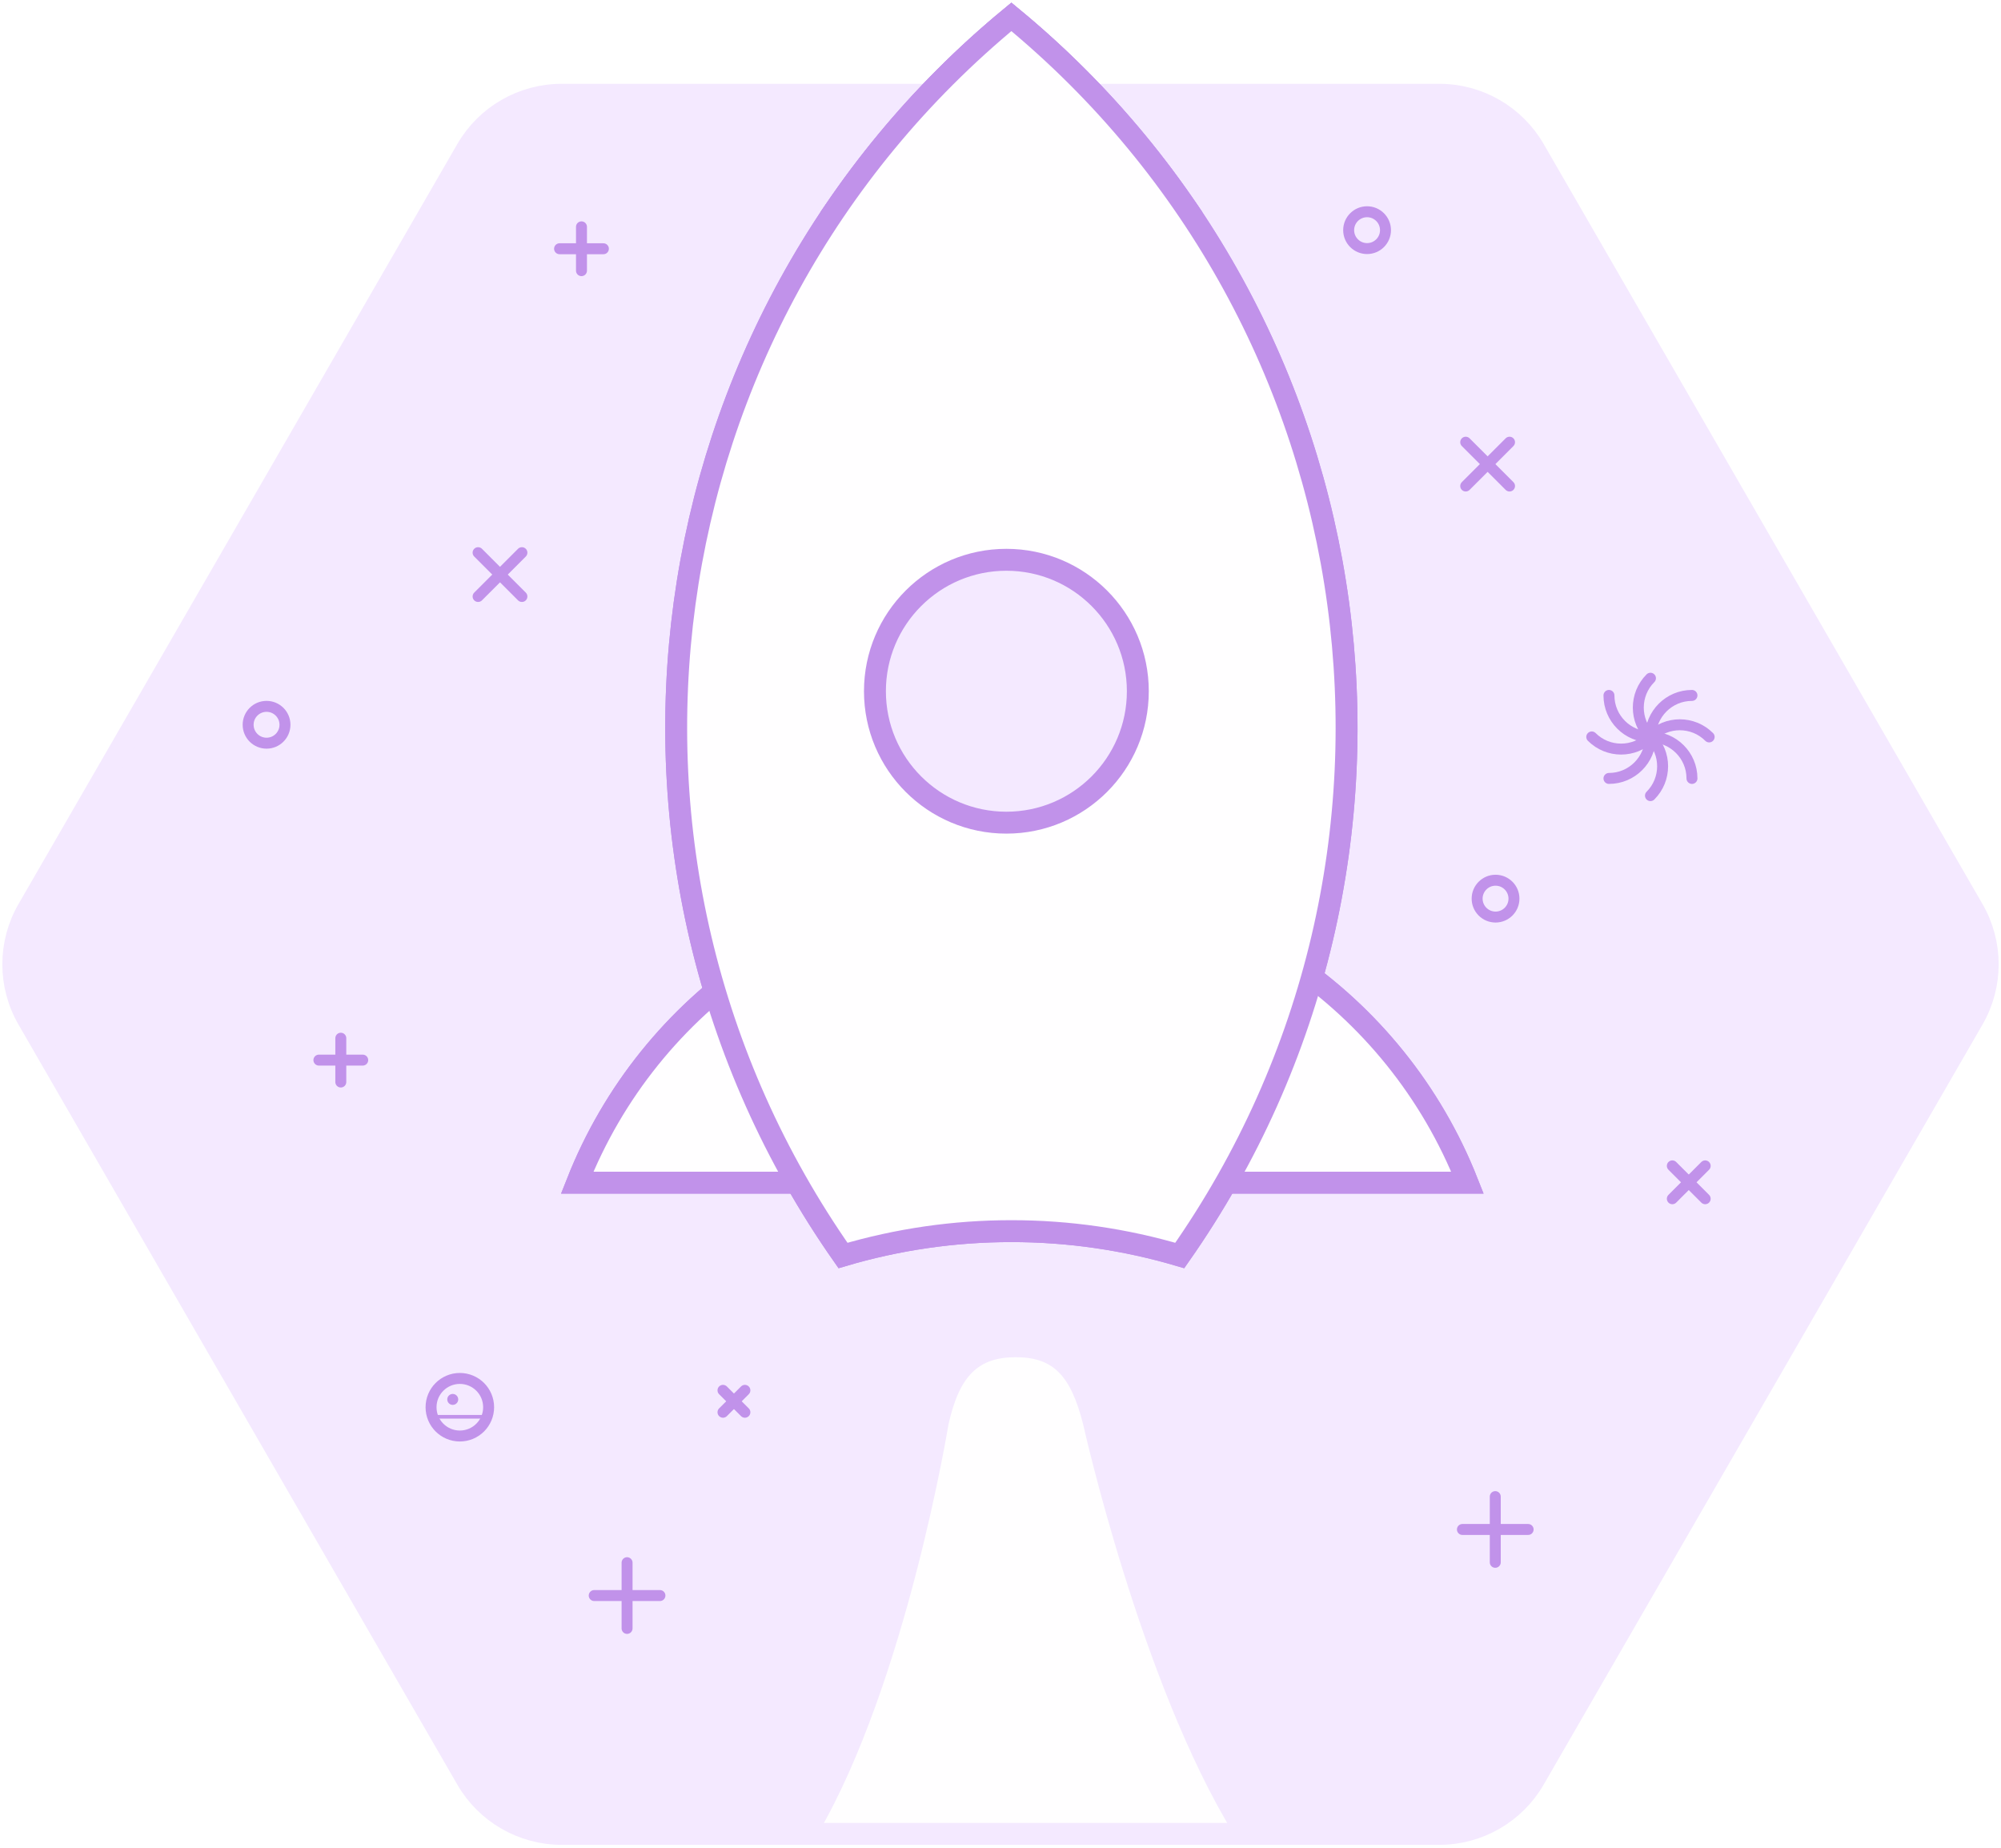
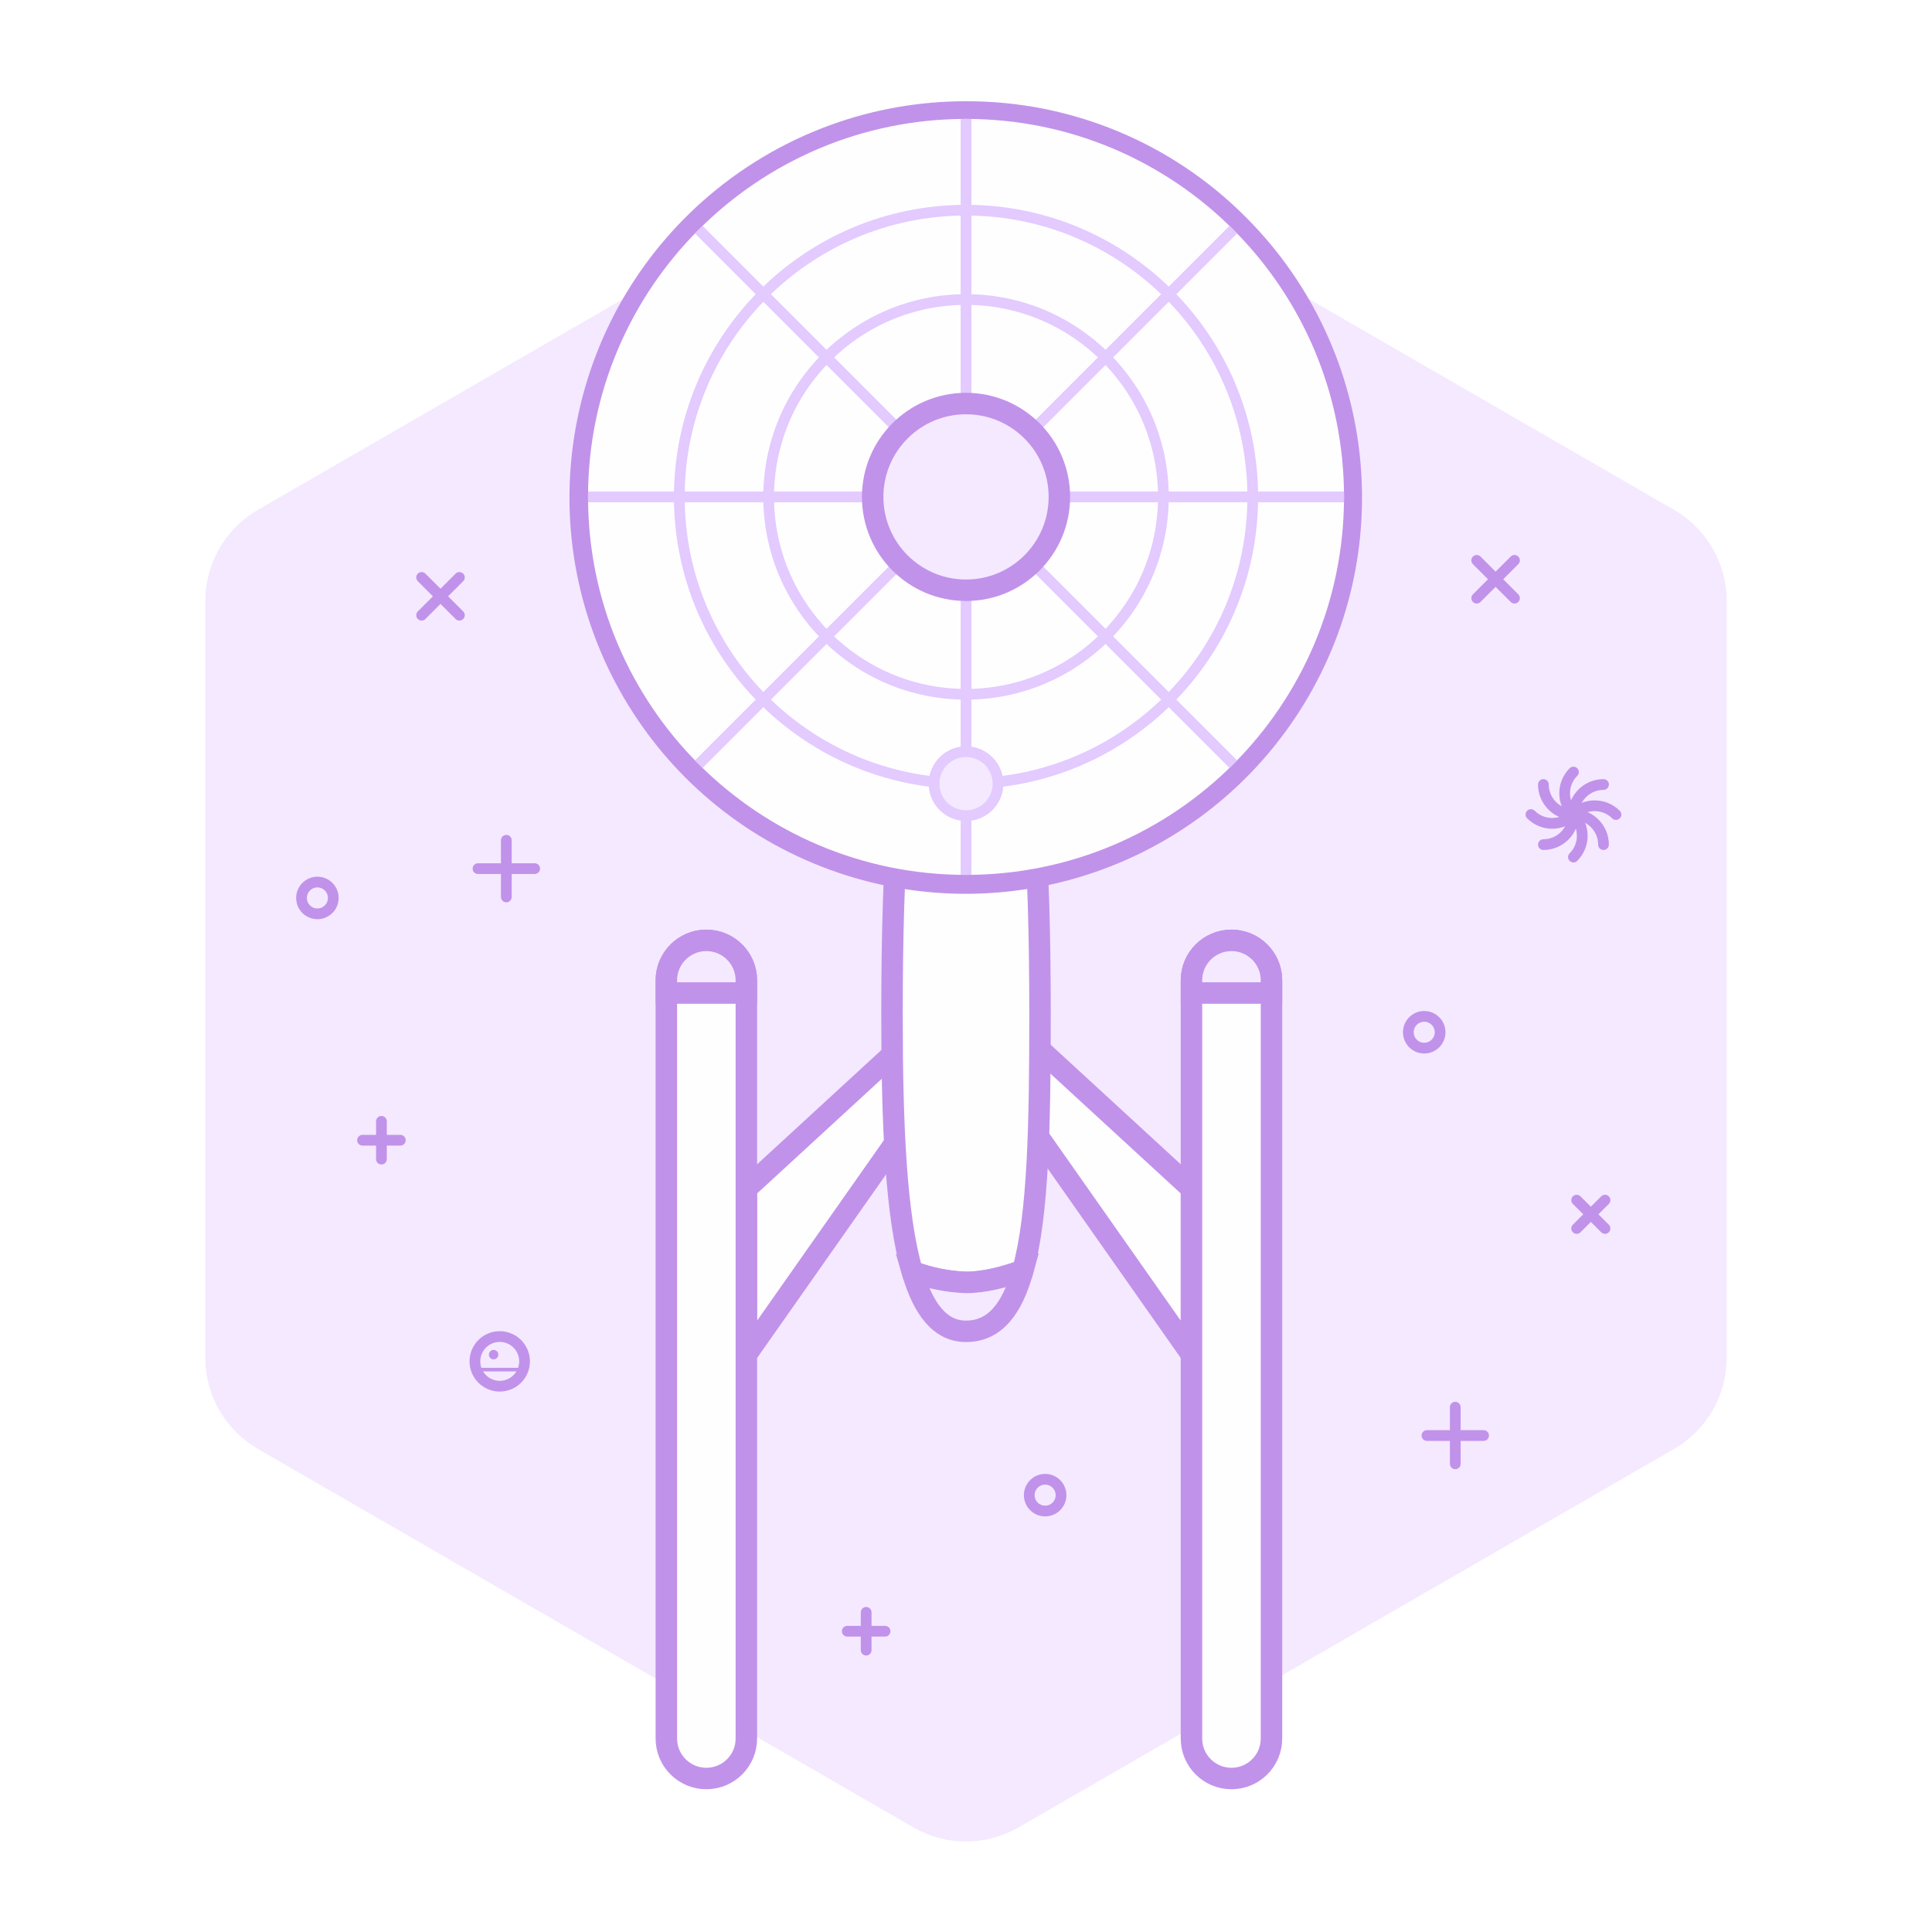
- <svg xmlns="http://www.w3.org/2000/svg" viewBox="0 0 548 506">
-   <path d="M127.84,487.266L7.66,279.109a30,30,0,0,1,0-30L127.84,40.952a30,30,0,0,1,25.981-15h240.359a30,30,0,0,1,25.981,15L540.34,249.109a30,30,0,0,1,0,30L420.16,487.266a30,30,0,0,1-25.981,15H153.821A30,30,0,0,1,127.84,487.266Z" style="fill:#f4e9ff" />
-   <line x1="418.5" y1="418.893" x2="400.5" y2="418.893" style="fill:none;stroke:#c192ea;stroke-linecap:round;stroke-miterlimit:10;stroke-width:3px" />
-   <line x1="409.5" y1="427.893" x2="409.5" y2="409.893" style="fill:none;stroke:#c192ea;stroke-linecap:round;stroke-miterlimit:10;stroke-width:3px" />
-   <line x1="466.988" y1="319.31" x2="457.988" y2="328.31" style="fill:none;stroke:#c192ea;stroke-linecap:round;stroke-miterlimit:10;stroke-width:3px" />
-   <line x1="466.988" y1="328.31" x2="457.988" y2="319.31" style="fill:none;stroke:#c192ea;stroke-linecap:round;stroke-miterlimit:10;stroke-width:3px" />
-   <path d="M452,201.831a11.367,11.367,0,0,1,11.367-11.367" style="fill:none;stroke:#c192ea;stroke-linecap:round;stroke-miterlimit:10;stroke-width:3px" />
-   <path d="M452,201.831a11.367,11.367,0,0,1,16.075,0" style="fill:none;stroke:#c192ea;stroke-linecap:round;stroke-miterlimit:10;stroke-width:3px" />
-   <path d="M452,201.831a11.367,11.367,0,0,1,11.367,11.367" style="fill:none;stroke:#c192ea;stroke-linecap:round;stroke-miterlimit:10;stroke-width:3px" />
-   <circle cx="125.933" cy="385.412" r="7.884" style="fill:#f4e9ff;stroke:#c192ea;stroke-linecap:round;stroke-miterlimit:10;stroke-width:3px" />
-   <path d="M452,201.831a11.367,11.367,0,0,1,0,16.075" style="fill:none;stroke:#c192ea;stroke-linecap:round;stroke-miterlimit:10;stroke-width:3px" />
-   <path d="M452,201.831a11.367,11.367,0,0,1-11.367,11.367" style="fill:none;stroke:#c192ea;stroke-linecap:round;stroke-miterlimit:10;stroke-width:3px" />
-   <path d="M452,201.831a11.367,11.367,0,0,1-16.075,0" style="fill:none;stroke:#c192ea;stroke-linecap:round;stroke-miterlimit:10;stroke-width:3px" />
-   <path d="M452,201.831a11.367,11.367,0,0,1-11.367-11.367" style="fill:none;stroke:#c192ea;stroke-linecap:round;stroke-miterlimit:10;stroke-width:3px" />
-   <path d="M452,201.831a11.367,11.367,0,0,1,0-16.075" style="fill:none;stroke:#c192ea;stroke-linecap:round;stroke-miterlimit:10;stroke-width:3px" />
-   <line x1="413.404" y1="121.109" x2="401.404" y2="133.109" style="fill:none;stroke:#c192ea;stroke-linecap:round;stroke-miterlimit:10;stroke-width:3px" />
-   <line x1="413.404" y1="133.109" x2="401.404" y2="121.109" style="fill:none;stroke:#c192ea;stroke-linecap:round;stroke-miterlimit:10;stroke-width:3px" />
-   <circle cx="409.576" cy="246.121" r="5.044" style="fill:none;stroke:#c192ea;stroke-linecap:round;stroke-miterlimit:10;stroke-width:3px" />
-   <circle cx="374.392" cy="63.037" r="5.044" style="fill:none;stroke:#c192ea;stroke-linecap:round;stroke-miterlimit:10;stroke-width:3px" />
-   <line x1="165.246" y1="68.127" x2="153.246" y2="68.127" style="fill:none;stroke:#c192ea;stroke-linecap:round;stroke-miterlimit:10;stroke-width:3px" />
-   <line x1="159.246" y1="74.127" x2="159.246" y2="62.127" style="fill:none;stroke:#c192ea;stroke-linecap:round;stroke-miterlimit:10;stroke-width:3px" />
-   <line x1="142.932" y1="151.365" x2="130.932" y2="163.365" style="fill:none;stroke:#c192ea;stroke-linecap:round;stroke-miterlimit:10;stroke-width:3px" />
-   <line x1="142.932" y1="163.365" x2="130.932" y2="151.365" style="fill:none;stroke:#c192ea;stroke-linecap:round;stroke-miterlimit:10;stroke-width:3px" />
-   <line x1="99.335" y1="290.344" x2="87.335" y2="290.344" style="fill:none;stroke:#c192ea;stroke-linecap:round;stroke-miterlimit:10;stroke-width:3px" />
-   <line x1="93.335" y1="296.344" x2="93.335" y2="284.344" style="fill:none;stroke:#c192ea;stroke-linecap:round;stroke-miterlimit:10;stroke-width:3px" />
-   <line x1="204" y1="380.789" x2="198" y2="386.789" style="fill:none;stroke:#c192ea;stroke-linecap:round;stroke-miterlimit:10;stroke-width:3px" />
-   <line x1="204" y1="386.789" x2="198" y2="380.789" style="fill:none;stroke:#c192ea;stroke-linecap:round;stroke-miterlimit:10;stroke-width:3px" />
-   <circle cx="73" cy="198.501" r="5.044" style="fill:none;stroke:#c192ea;stroke-linecap:round;stroke-miterlimit:10;stroke-width:3px" />
-   <line x1="180.732" y1="436.99" x2="162.732" y2="436.99" style="fill:none;stroke:#c192ea;stroke-linecap:round;stroke-miterlimit:10;stroke-width:3px" />
-   <line x1="171.732" y1="445.99" x2="171.732" y2="427.99" style="fill:none;stroke:#c192ea;stroke-linecap:round;stroke-miterlimit:10;stroke-width:3px" />
-   <circle cx="123.99" cy="383.272" r="1.5" style="fill:#c192ea" />
-   <line x1="133.362" y1="388.03" x2="118.503" y2="388.03" style="fill:none;stroke:#c192ea;stroke-miterlimit:10" />
-   <path d="M337.874,502.266c-25.537-41.618-41.223-112.097-41.223-112.097-3.401-13.529-8.262-18.455-18.455-18.455S262.75,376.64,259.742,390.169c0,0-11.517,70.479-35.792,112.097H337.874Z" style="fill:#fffeff" />
-   <path d="M127.84,487.266L7.66,279.109a30,30,0,0,1,0-30L127.84,40.952a30,30,0,0,1,25.981-15h240.359a30,30,0,0,1,25.981,15L540.34,249.109a30,30,0,0,1,0,30L420.16,487.266a30,30,0,0,1-25.981,15H153.821A30,30,0,0,1,127.84,487.266Z" style="fill:none;stroke:#f4e9ff;stroke-miterlimit:10;stroke-width:6px" />
-   <path d="M394.18,502.266c-46.495,0-77.657-166.745-77.657-166.745H239.87s-36.128,166.745-86.049,166.745h240.359Z" style="fill:none" />
-   <path d="M158.066,323.908H401.89A131.055,131.055,0,0,0,158.066,323.908Z" style="fill:#fffeff;stroke:#c192ea;stroke-linecap:round;stroke-miterlimit:10;stroke-width:6px" />
-   <path d="M276.981,337.188a161.996,161.996,0,0,1,46.11,6.67,252.041,252.041,0,0,0-46.11-339.238,252.041,252.041,0,0,0-46.11,339.238A161.997,161.997,0,0,1,276.981,337.188Z" style="fill:#edd9ff;stroke:#c192ea;stroke-miterlimit:10;stroke-width:6px" />
-   <circle cx="275.611" cy="189.314" r="35.998" style="fill:#fffeff;stroke:#c192ea;stroke-miterlimit:10;stroke-width:6px" />
-   <path d="M230.396,55.109h93.17a253.422,253.422,0,0,0-46.585-50.49A253.422,253.422,0,0,0,230.396,55.109Z" style="fill:#fffeff;stroke:#c192ea;stroke-miterlimit:10;stroke-width:6px" />
-   <path d="M158.066,323.908H401.89A131.055,131.055,0,0,0,158.066,323.908Z" style="fill:#fffeff;stroke:#c192ea;stroke-linecap:round;stroke-miterlimit:10;stroke-width:6px" />
-   <path d="M276.981,337.188a161.996,161.996,0,0,1,46.11,6.67,252.041,252.041,0,0,0-46.11-339.238,252.041,252.041,0,0,0-46.11,339.238A161.997,161.997,0,0,1,276.981,337.188Z" style="fill:#fffeff;stroke:#c192ea;stroke-miterlimit:10;stroke-width:6px" />
-   <circle cx="275.611" cy="189.314" r="35.998" style="fill:#f4e9ff;stroke:#c192ea;stroke-miterlimit:10;stroke-width:6px" />
+ <svg xmlns="http://www.w3.org/2000/svg" id="bg" viewBox="0 0 540 540">
+   <path d="M73.585,145.1L256.8,39.318a26.4,26.4,0,0,1,26.405,0L466.415,145.1a26.405,26.405,0,0,1,13.2,22.868V379.519a26.405,26.405,0,0,1-13.2,22.868L283.2,508.165a26.4,26.4,0,0,1-26.405,0L73.585,402.387a26.405,26.405,0,0,1-13.2-22.868V167.964A26.405,26.405,0,0,1,73.585,145.1Z" transform="translate(0 0)" fill="#f4e9ff" />
+   <line x1="414.675" y1="401.232" x2="398.832" y2="401.232" fill="none" stroke="#c192ea" stroke-linecap="round" stroke-miterlimit="10" stroke-width="3" />
+   <line x1="406.753" y1="409.153" x2="406.753" y2="393.31" fill="none" stroke="#c192ea" stroke-linecap="round" stroke-miterlimit="10" stroke-width="3" />
+   <line x1="448.607" y1="335.445" x2="440.685" y2="343.367" fill="none" stroke="#c192ea" stroke-linecap="round" stroke-miterlimit="10" stroke-width="3" />
+   <line x1="448.607" y1="343.367" x2="440.685" y2="335.445" fill="none" stroke="#c192ea" stroke-linecap="round" stroke-miterlimit="10" stroke-width="3" />
+   <path d="M439.784,227.672a8.4,8.4,0,0,1,8.4-8.4h0" transform="translate(0 0)" fill="none" stroke="#c192ea" stroke-linecap="round" stroke-miterlimit="10" stroke-width="3" />
+   <path d="M439.784,227.672a8.4,8.4,0,0,1,11.882,0" transform="translate(0 0)" fill="none" stroke="#c192ea" stroke-linecap="round" stroke-miterlimit="10" stroke-width="3" />
+   <path d="M439.784,227.672a8.4,8.4,0,0,1,8.4,8.4h0" transform="translate(0 0)" fill="none" stroke="#c192ea" stroke-linecap="round" stroke-miterlimit="10" stroke-width="3" />
+   <circle cx="139.676" cy="380.508" r="6.939" fill="#f4e9ff" stroke="#c192ea" stroke-linecap="round" stroke-miterlimit="10" stroke-width="3" />
+   <path d="M439.784,227.672a8.4,8.4,0,0,1,0,11.882" transform="translate(0 0)" fill="none" stroke="#c192ea" stroke-linecap="round" stroke-miterlimit="10" stroke-width="3" />
+   <path d="M439.784,227.672a8.4,8.4,0,0,1-8.4,8.4h0" transform="translate(0 0)" fill="none" stroke="#c192ea" stroke-linecap="round" stroke-miterlimit="10" stroke-width="3" />
+   <path d="M439.784,227.672a8.4,8.4,0,0,1-11.882,0" transform="translate(0 0)" fill="none" stroke="#c192ea" stroke-linecap="round" stroke-miterlimit="10" stroke-width="3" />
+   <path d="M439.784,227.672a8.4,8.4,0,0,1-8.4-8.4h0" transform="translate(0 0)" fill="none" stroke="#c192ea" stroke-linecap="round" stroke-miterlimit="10" stroke-width="3" />
+   <path d="M439.784,227.672a8.4,8.4,0,0,1,0-11.882" transform="translate(0 0)" fill="none" stroke="#c192ea" stroke-linecap="round" stroke-miterlimit="10" stroke-width="3" />
+   <line x1="423.307" y1="156.623" x2="412.745" y2="167.185" fill="none" stroke="#c192ea" stroke-linecap="round" stroke-miterlimit="10" stroke-width="3" />
+   <line x1="423.307" y1="167.185" x2="412.745" y2="156.623" fill="none" stroke="#c192ea" stroke-linecap="round" stroke-miterlimit="10" stroke-width="3" />
+   <circle cx="398.075" cy="288.518" r="4.44" fill="none" stroke="#c192ea" stroke-linecap="round" stroke-miterlimit="10" stroke-width="3" />
+   <circle cx="292.123" cy="417.899" r="4.44" fill="none" stroke="#c192ea" stroke-linecap="round" stroke-miterlimit="10" stroke-width="3" />
+   <line x1="247.377" y1="455.936" x2="236.815" y2="455.936" fill="none" stroke="#c192ea" stroke-linecap="round" stroke-miterlimit="10" stroke-width="3" />
+   <line x1="242.096" y1="461.217" x2="242.096" y2="450.655" fill="none" stroke="#c192ea" stroke-linecap="round" stroke-miterlimit="10" stroke-width="3" />
+   <line x1="128.402" y1="161.39" x2="117.84" y2="171.952" fill="none" stroke="#c192ea" stroke-linecap="round" stroke-miterlimit="10" stroke-width="3" />
+   <line x1="128.402" y1="171.952" x2="117.84" y2="161.39" fill="none" stroke="#c192ea" stroke-linecap="round" stroke-miterlimit="10" stroke-width="3" />
+   <line x1="111.894" y1="318.696" x2="101.332" y2="318.696" fill="none" stroke="#c192ea" stroke-linecap="round" stroke-miterlimit="10" stroke-width="3" />
+   <line x1="106.613" y1="323.977" x2="106.613" y2="313.415" fill="none" stroke="#c192ea" stroke-linecap="round" stroke-miterlimit="10" stroke-width="3" />
+   <circle cx="88.714" cy="250.978" r="4.44" fill="none" stroke="#c192ea" stroke-linecap="round" stroke-miterlimit="10" stroke-width="3" />
+   <line x1="149.442" y1="242.782" x2="133.599" y2="242.782" fill="none" stroke="#c192ea" stroke-linecap="round" stroke-miterlimit="10" stroke-width="3" />
+   <line x1="141.52" y1="250.703" x2="141.52" y2="234.86" fill="none" stroke="#c192ea" stroke-linecap="round" stroke-miterlimit="10" stroke-width="3" />
+   <circle cx="137.966" cy="378.625" r="1.32" fill="#c192ea" />
+   <line x1="146.215" y1="382.813" x2="133.137" y2="382.813" fill="none" stroke="#c192ea" stroke-miterlimit="10" />
+   <path d="M73.585,145.1L256.8,39.318a26.4,26.4,0,0,1,26.405,0L466.415,145.1a26.405,26.405,0,0,1,13.2,22.868V379.519a26.405,26.405,0,0,1-13.2,22.868L283.2,508.165a26.4,26.4,0,0,1-26.405,0L73.585,402.387a26.405,26.405,0,0,1-13.2-22.868V167.964A26.405,26.405,0,0,1,73.585,145.1Z" transform="translate(0 0)" fill="none" stroke="#f4e9ff" stroke-miterlimit="10" stroke-width="6" />
+   <polygon points="280.094 283.597 333.022 332.258 333.022 378.616 280.094 303.273 280.094 283.597" fill="#fffeff" stroke="#c192ea" stroke-miterlimit="10" stroke-width="6" />
+   <polygon points="261.538 283.597 208.61 332.258 208.61 378.616 261.538 303.273 261.538 283.597" fill="#fffeff" stroke="#c192ea" stroke-miterlimit="10" stroke-width="6" />
+   <path d="M270.006,358.438c5.112,0,10.776-1.481,15.884-3.346,4.313-15.505,4.8-40.656,4.8-71.5,0-93.164-9.261-95.018-20.686-95.018S249.317,192.2,249.317,283.6c0,31.039,1.118,56.321,5.65,71.8A47.185,47.185,0,0,0,270.006,358.438Z" transform="translate(0 0)" fill="#fffeff" stroke="#c192ea" stroke-miterlimit="10" stroke-width="6" />
+   <path d="M270.006,247A108.117,108.117,0,1,1,378.123,138.884,108.239,108.239,0,0,1,270.006,247Z" transform="translate(0 0)" fill="#fffeff" />
+   <path d="M270.006,33.236A105.648,105.648,0,1,1,164.358,138.884h0A105.648,105.648,0,0,1,270.006,33.236m0-4.938a110.757,110.757,0,1,0,78.54,32.734l-0.344-.344a109.862,109.862,0,0,0-78.2-32.39h0Z" transform="translate(0 0)" fill="#c192ea" />
+   <circle cx="270.006" cy="138.884" r="80.138" fill="none" stroke="#e3caff" stroke-miterlimit="10" stroke-width="3" />
+   <circle cx="270.006" cy="138.884" r="55.165" fill="none" stroke="#e3caff" stroke-miterlimit="10" stroke-width="3" />
+   <line x1="270.006" y1="33.236" x2="270.006" y2="244.531" fill="none" stroke="#e3caff" stroke-miterlimit="10" stroke-width="3" />
+   <line x1="344.71" y1="64.179" x2="195.302" y2="213.587" fill="none" stroke="#e3caff" stroke-miterlimit="10" stroke-width="3" />
+   <line x1="375.654" y1="138.884" x2="164.358" y2="138.884" fill="none" stroke="#e3caff" stroke-miterlimit="10" stroke-width="3" />
+   <line x1="344.71" y1="213.587" x2="195.302" y2="64.179" fill="none" stroke="#e3caff" stroke-miterlimit="10" stroke-width="3" />
+   <circle cx="270.006" cy="138.884" r="26.092" fill="#f4e9ff" stroke="#c192ea" stroke-miterlimit="10" stroke-width="6" />
+   <circle cx="270.006" cy="219.035" r="8.946" fill="#f4e9ff" stroke="#e3caff" stroke-miterlimit="10" stroke-width="3" />
+   <path d="M197.428,262.831h0a11.182,11.182,0,0,1,11.182,11.182v211.9A11.182,11.182,0,0,1,197.428,497.1h0a11.182,11.182,0,0,1-11.182-11.182v-211.9A11.182,11.182,0,0,1,197.428,262.831Z" transform="translate(0 0)" fill="#fffeff" stroke="#c192ea" stroke-miterlimit="10" stroke-width="6" />
+   <path d="M344.2,262.831h0a11.182,11.182,0,0,1,11.182,11.182v211.9A11.182,11.182,0,0,1,344.2,497.1h0a11.182,11.182,0,0,1-11.182-11.182v-211.9A11.182,11.182,0,0,1,344.2,262.831Z" transform="translate(0 0)" fill="#fffeff" stroke="#c192ea" stroke-miterlimit="10" stroke-width="6" />
+   <path d="M197.428,262.831h0a11.182,11.182,0,0,0-11.182,11.182h0v3.539H208.61v-3.539a11.182,11.182,0,0,0-11.182-11.182h0Z" transform="translate(0 0)" fill="#f4e9ff" stroke="#c192ea" stroke-miterlimit="10" stroke-width="6" />
+   <path d="M344.2,262.831a11.182,11.182,0,0,0-11.182,11.182v3.539h22.364v-3.539A11.182,11.182,0,0,0,344.2,262.831h0Z" transform="translate(0 0)" fill="#f4e9ff" stroke="#c192ea" stroke-miterlimit="10" stroke-width="6" />
+   <path d="M270.006,358.438A47.17,47.17,0,0,1,254.97,355.4c3.127,10.692,7.889,16.707,15.036,16.707,7.952,0,12.861-6.131,15.884-17.012C280.782,356.958,275.118,358.438,270.006,358.438Z" transform="translate(0 0)" fill="#f4e9ff" stroke="#c192ea" stroke-miterlimit="10" stroke-width="6" />
+   <rect width="540" height="540" fill="none" />
</svg>
